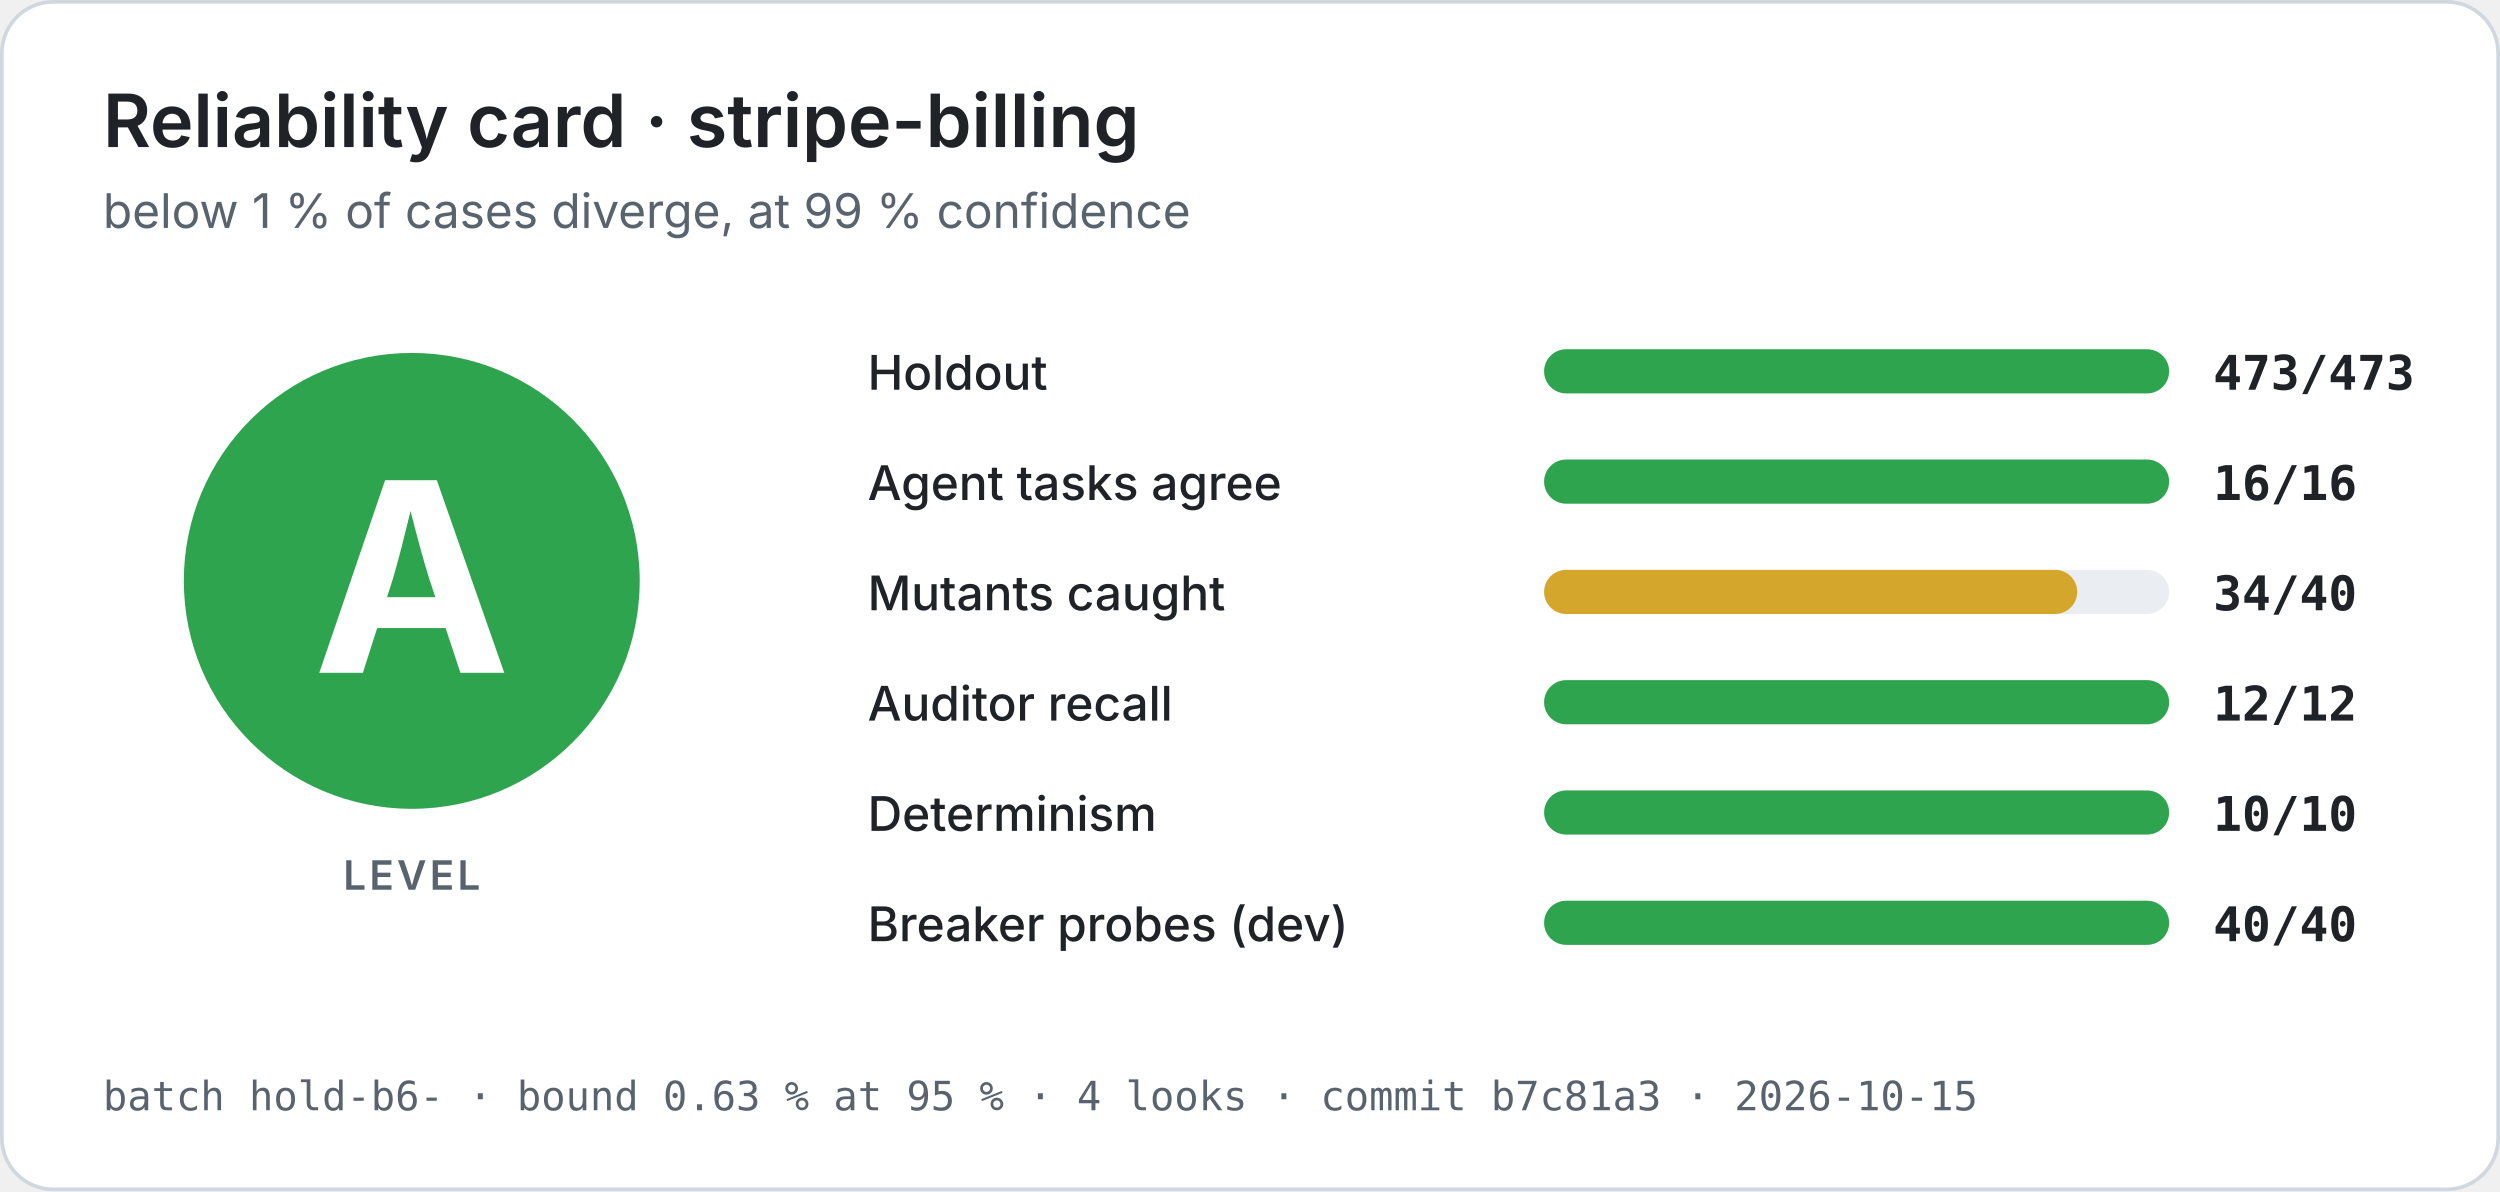
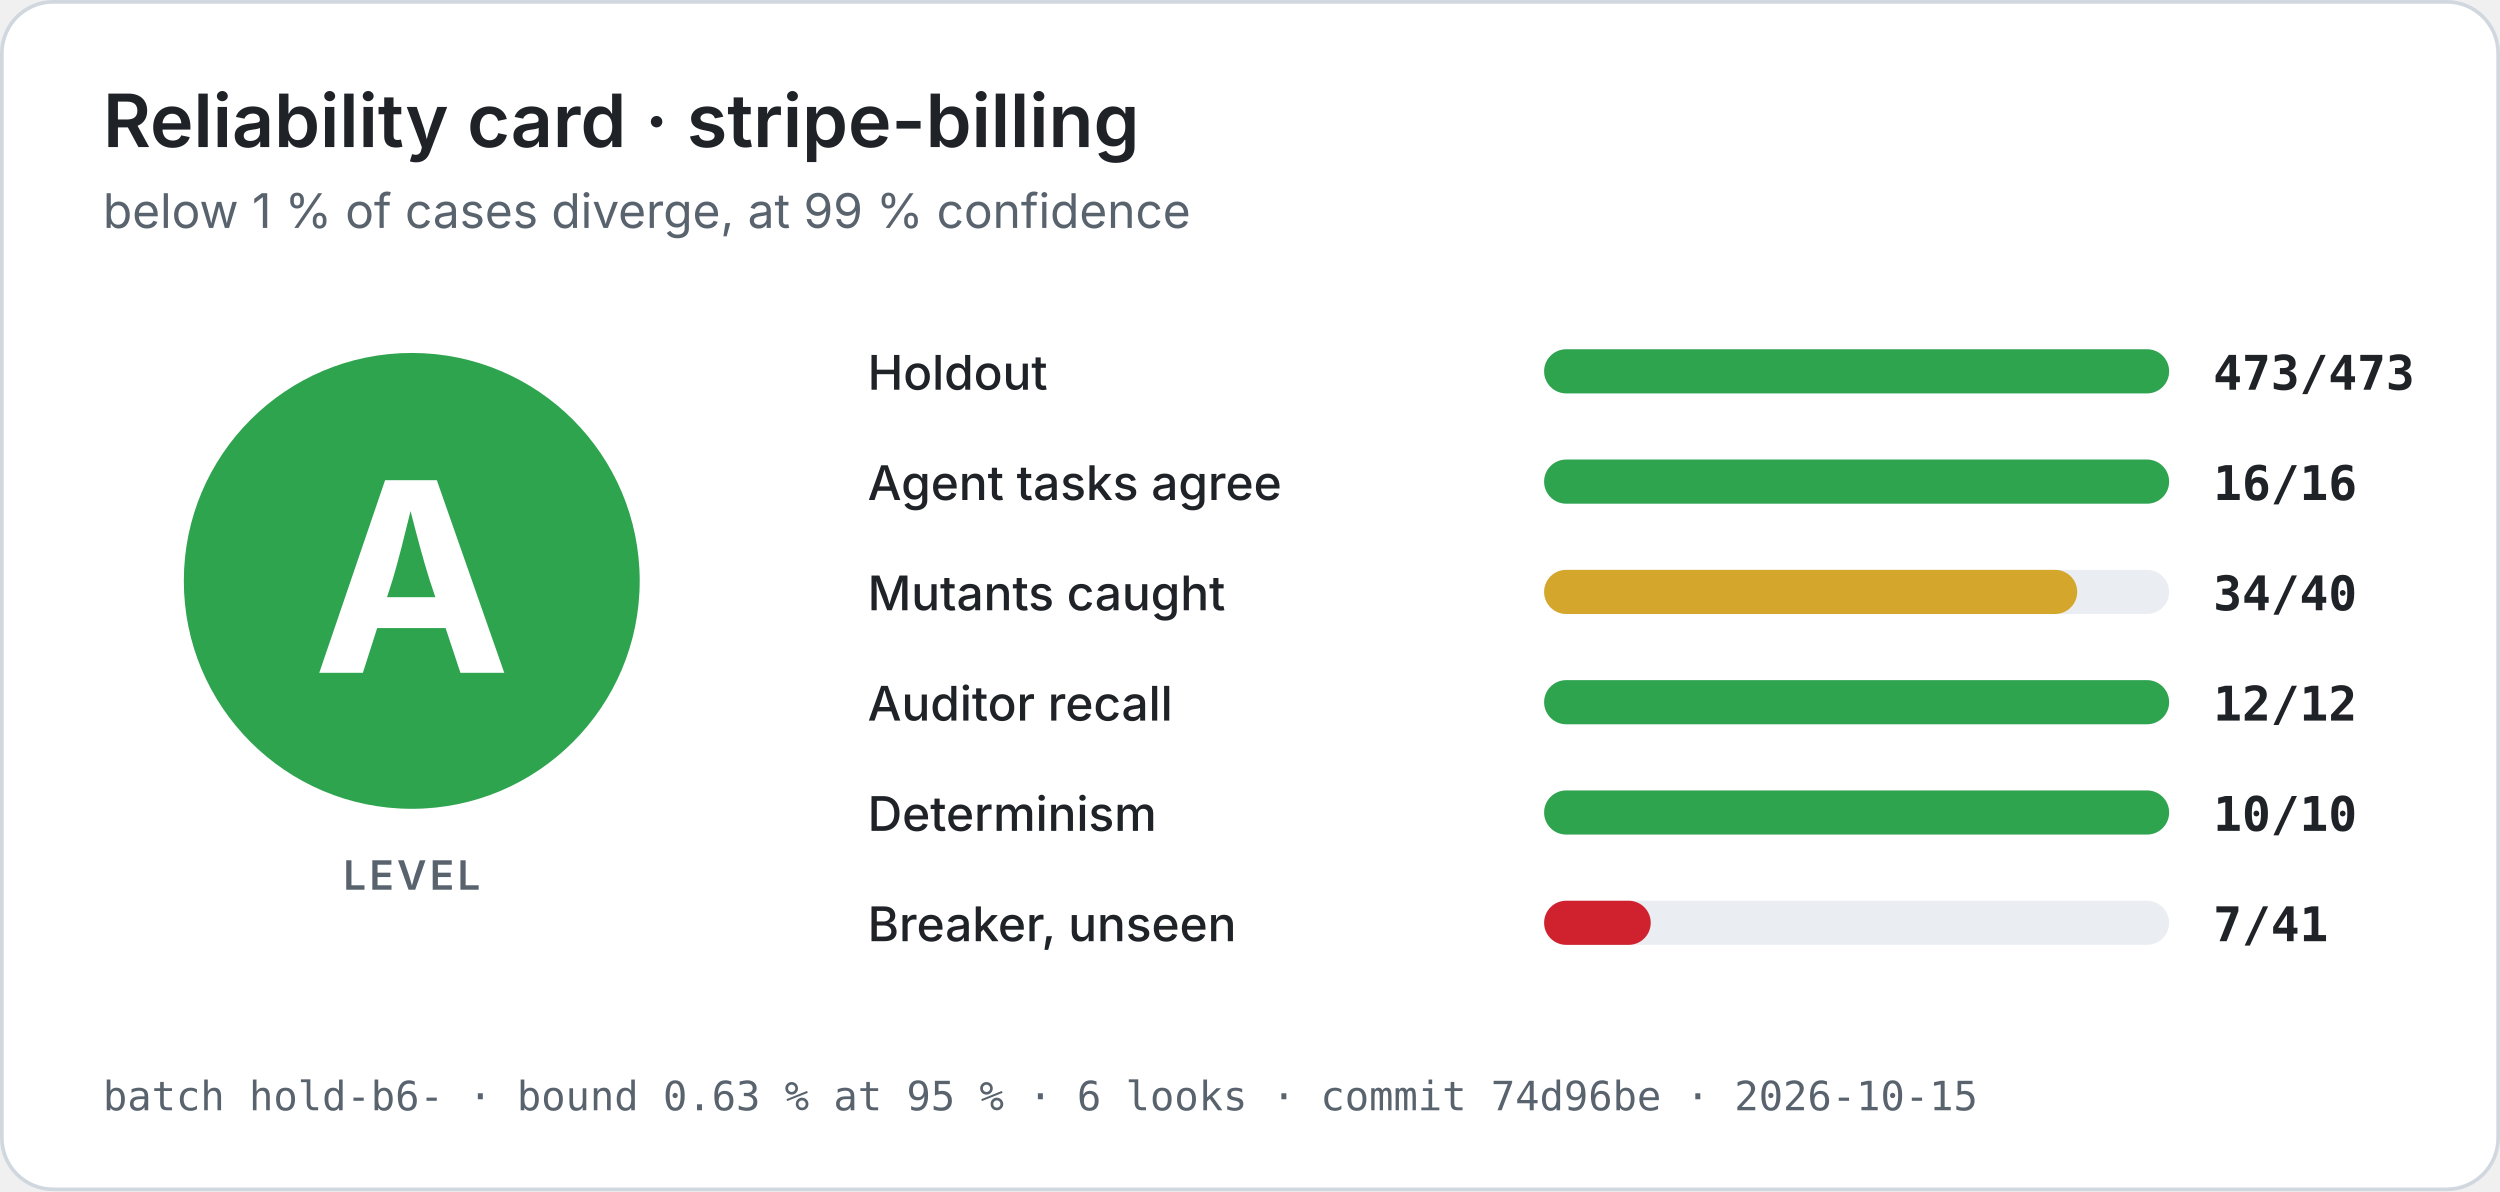
<svg xmlns="http://www.w3.org/2000/svg" width="680" height="324" viewBox="0 0 680 324" role="img" aria-label="Reliability card: stripe-billing, level A">
  <style>
    .card { fill: #ffffff; stroke: #d0d7de; }
    .title { font: 600 20px system-ui, -apple-system, Segoe UI, sans-serif; fill: #1f2328; }
    .claim { font: 400 13px system-ui, -apple-system, Segoe UI, sans-serif; fill: #59636e; }
    .label { font: 500 13px system-ui, -apple-system, Segoe UI, sans-serif; fill: #1f2328; }
    .value { font: 600 13px ui-monospace, SFMono-Regular, Menlo, monospace; fill: #1f2328; }
    .foot { font: 400 11px ui-monospace, SFMono-Regular, Menlo, monospace; fill: #59636e; }
    .track { fill: #eaeef2; }
    .grade { font: 700 72px system-ui, -apple-system, Segoe UI, sans-serif; fill: #ffffff; }
    .caption { font: 600 11px system-ui, -apple-system, Segoe UI, sans-serif; fill: #59636e; letter-spacing: 0.08em; }
  </style>
  <rect x="0.5" y="0.5" width="679" height="323" rx="14" class="card" />
  <text x="28" y="40" class="title">Reliability card · stripe-billing</text>
  <text x="28" y="62" class="claim">below 1 % of cases diverge, at 99 % confidence</text>
  <circle cx="112" cy="158" r="62" fill="#2ea44f" />
  <text x="112" y="183" text-anchor="middle" class="grade">A</text>
  <text x="112" y="242" text-anchor="middle" class="caption">LEVEL</text>
  <text x="236" y="106" class="label">Holdout</text>
  <rect x="420" y="95" width="170" height="12" rx="6" class="track" />
  <rect x="420" y="95" width="170" height="12" rx="6" fill="#2ea44f" />
  <text x="602" y="106" class="value">473/473</text>
  <text x="236" y="136" class="label">Agent tasks agree</text>
  <rect x="420" y="125" width="170" height="12" rx="6" class="track" />
  <rect x="420" y="125" width="170" height="12" rx="6" fill="#2ea44f" />
  <text x="602" y="136" class="value">16/16</text>
  <text x="236" y="166" class="label">Mutants caught</text>
  <rect x="420" y="155" width="170" height="12" rx="6" class="track" />
  <rect x="420" y="155" width="145" height="12" rx="6" fill="#d4a72c" />
  <text x="602" y="166" class="value">34/40</text>
  <text x="236" y="196" class="label">Auditor recall</text>
  <rect x="420" y="185" width="170" height="12" rx="6" class="track" />
  <rect x="420" y="185" width="170" height="12" rx="6" fill="#2ea44f" />
  <text x="602" y="196" class="value">12/12</text>
  <text x="236" y="226" class="label">Determinism</text>
  <rect x="420" y="215" width="170" height="12" rx="6" class="track" />
  <rect x="420" y="215" width="170" height="12" rx="6" fill="#2ea44f" />
  <text x="602" y="226" class="value">10/10</text>
-   <text x="236" y="256" class="label">Breaker probes (dev)</text>
+   <text x="236" y="256" class="label">Breaker, unseen</text>
  <rect x="420" y="245" width="170" height="12" rx="6" class="track" />
-   <rect x="420" y="245" width="170" height="12" rx="6" fill="#2ea44f" />
-   <text x="602" y="256" class="value">40/40</text>
-   <text x="28" y="302" class="foot">batch hold-b6-  ·  bound 0.63 % at 95 %  ·  4 looks  ·  commit b7c81a3  ·  2026-10-15</text>
+   <rect x="420" y="245" width="29" height="12" rx="6" fill="#cf222e" />
+   <text x="602" y="256" class="value">7/41</text>
+   <text x="28" y="302" class="foot">batch hold-b6-  ·  bound 0.63 % at 95 %  ·  6 looks  ·  commit 74d96be  ·  2026-10-15</text>
</svg>
